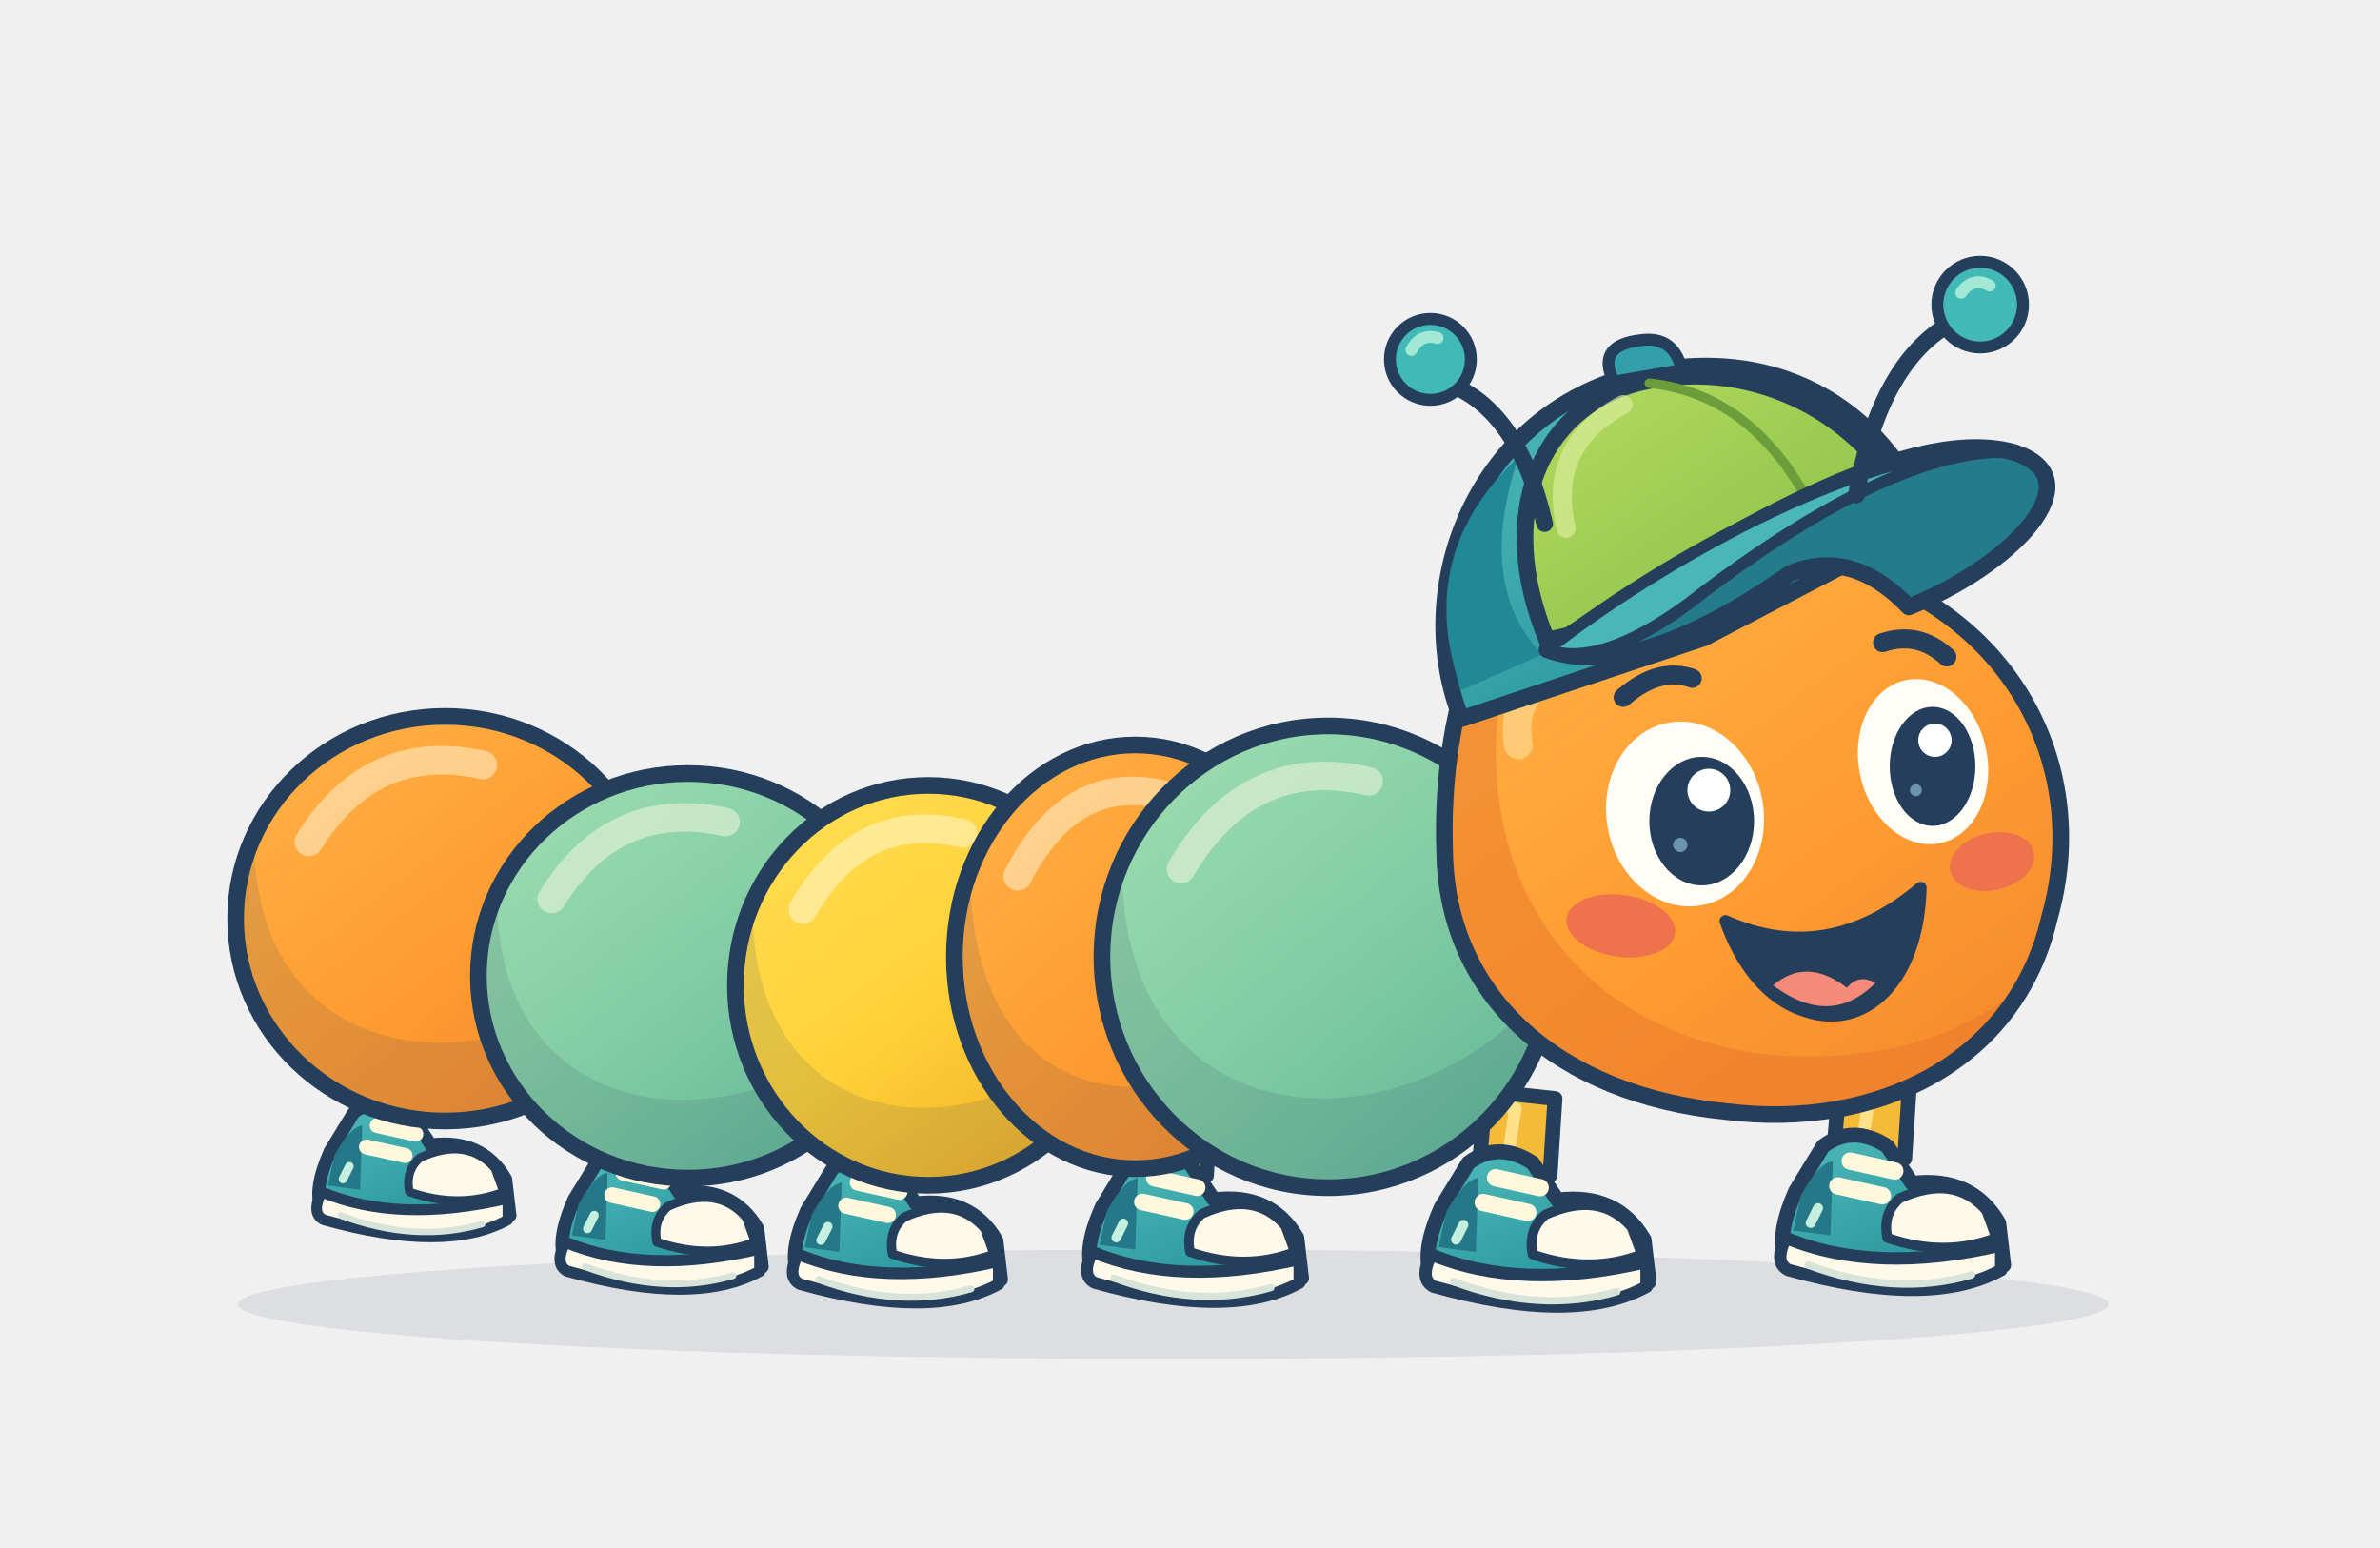
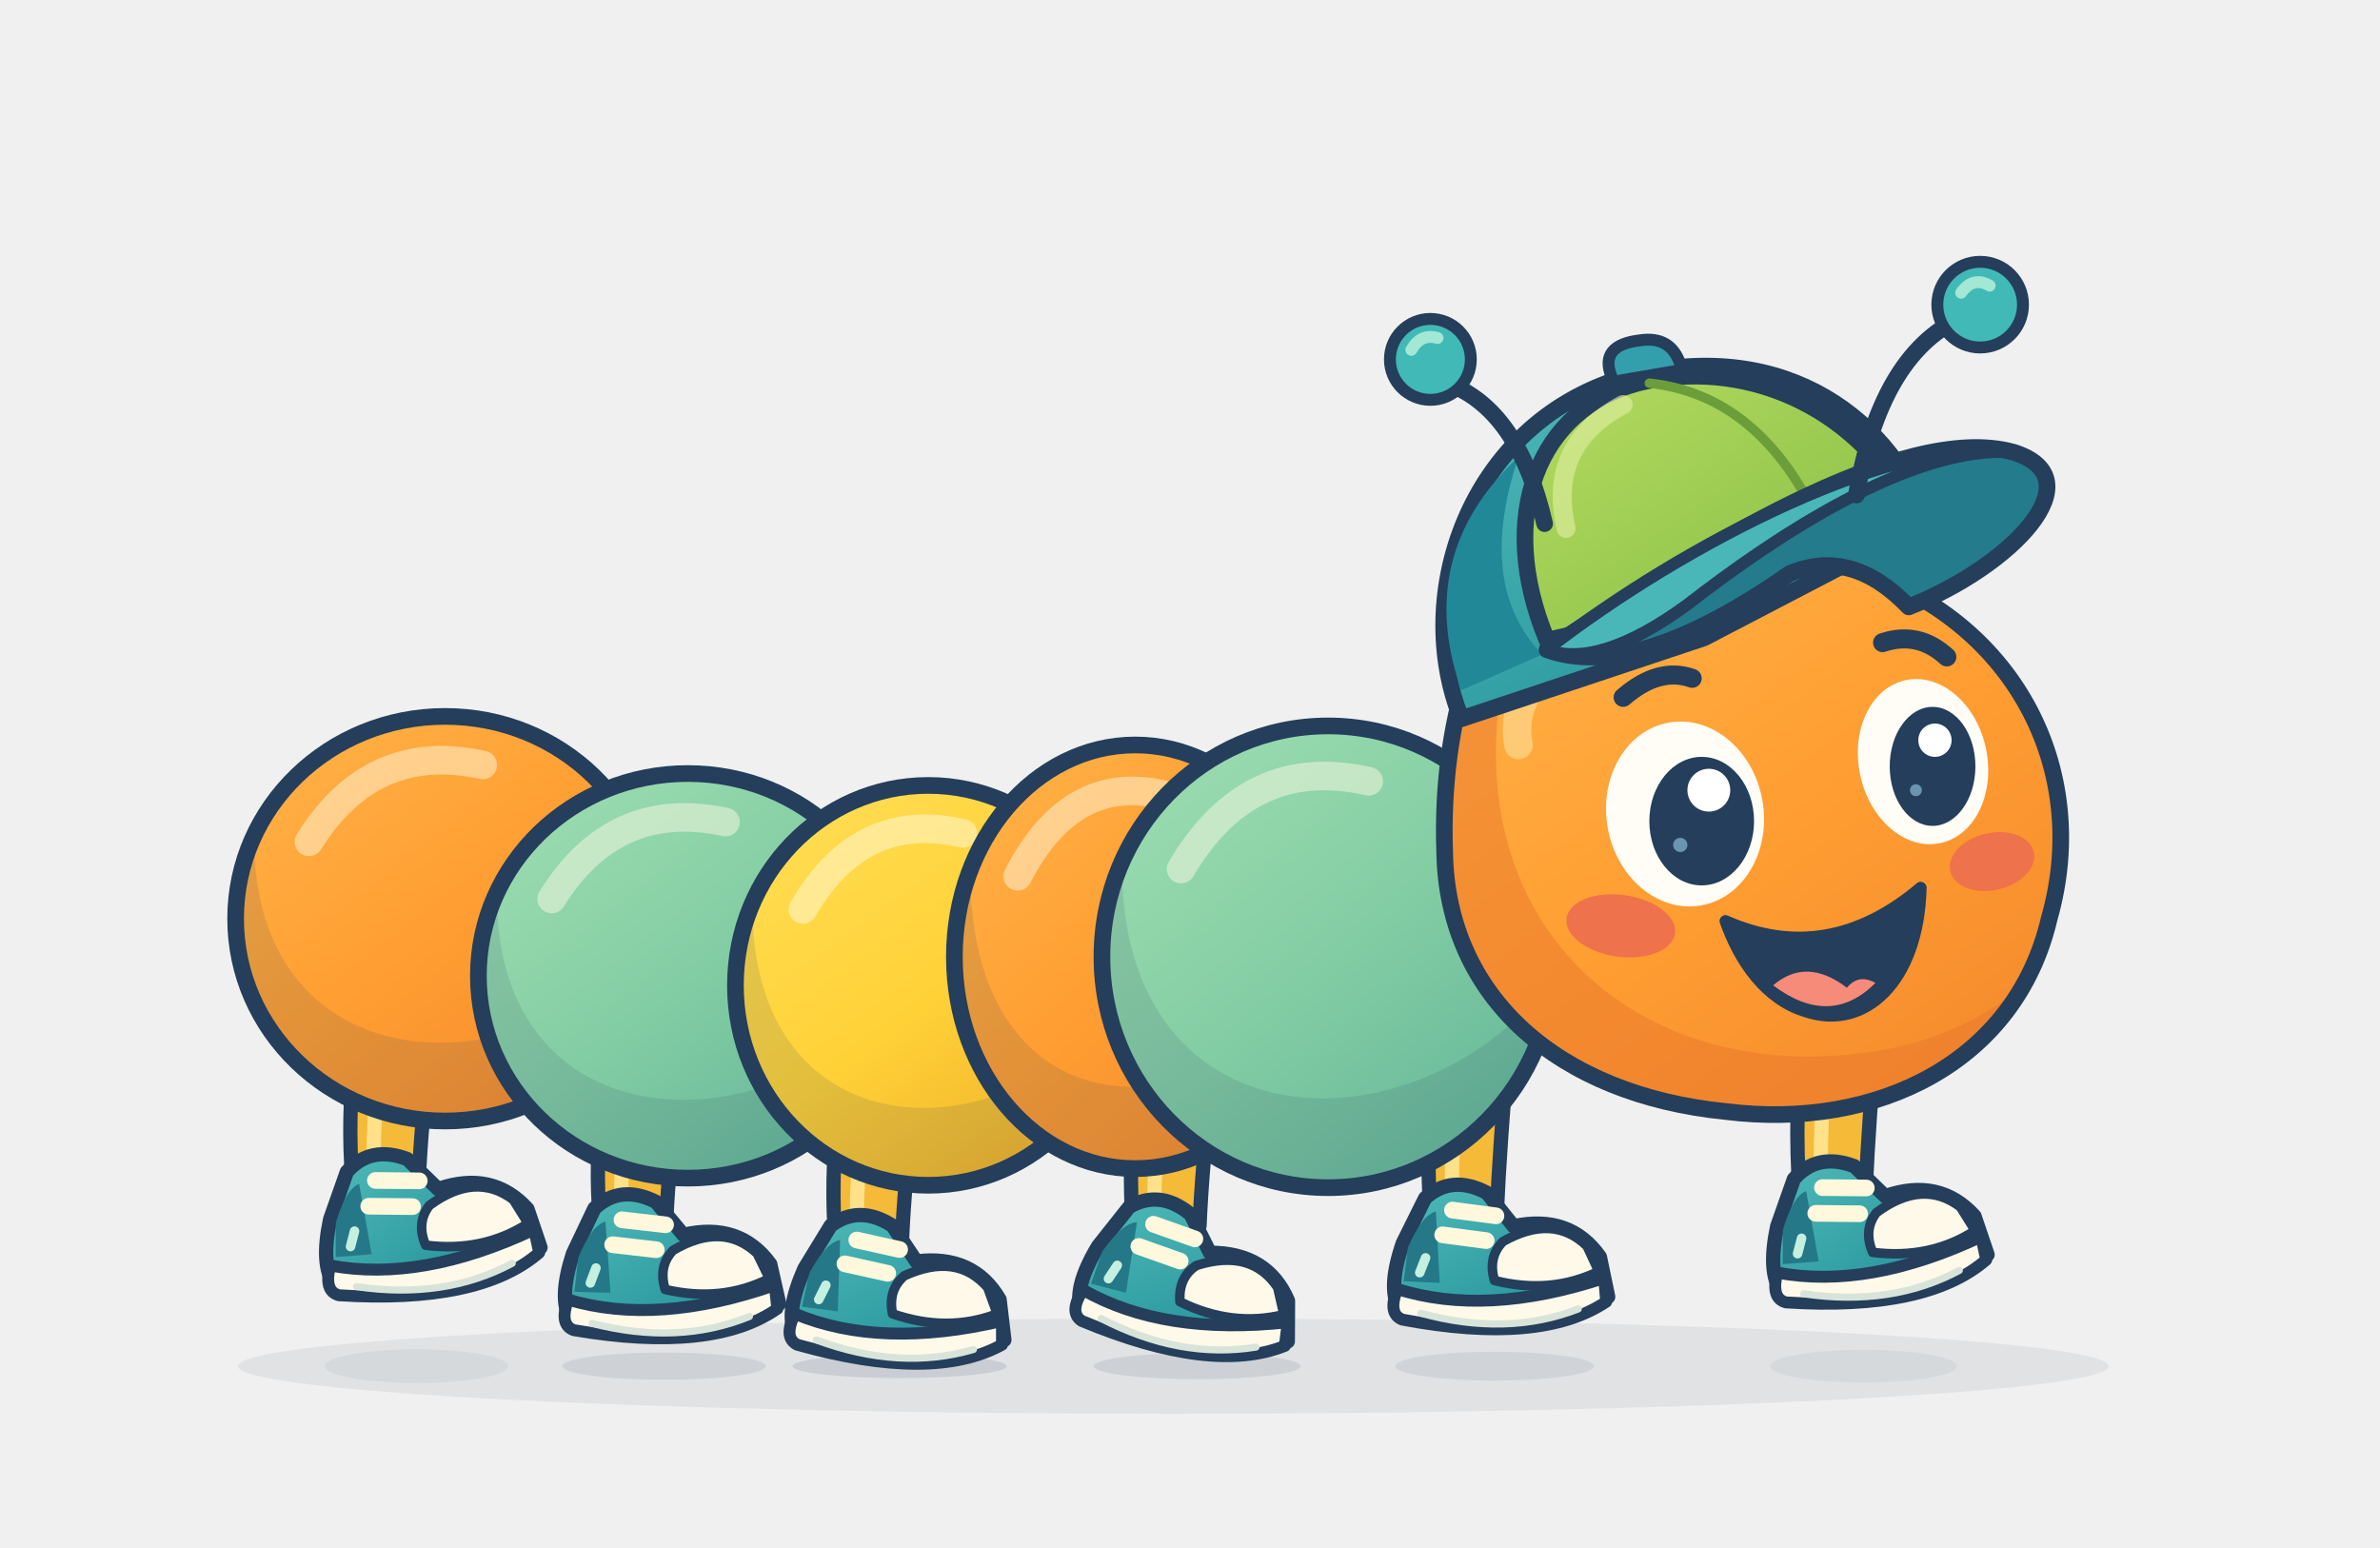
<svg xmlns="http://www.w3.org/2000/svg" width="1200" height="780" viewBox="0 0 1000 650" role="img" aria-labelledby="title desc">
  <defs>
    <linearGradient id="orange" x1="0" y1="0" x2=".8" y2="1">
      <stop stop-color="#ffb449" />
      <stop offset=".55" stop-color="#ff9e32" />
      <stop offset="1" stop-color="#f58b2d" />
    </linearGradient>
    <linearGradient id="mint" x1="0" y1="0" x2=".8" y2="1">
      <stop stop-color="#a1dfb2" />
      <stop offset=".55" stop-color="#83cda4" />
      <stop offset="1" stop-color="#64b699" />
    </linearGradient>
    <linearGradient id="yellow" x1="0" y1="0" x2=".7" y2="1">
      <stop stop-color="#ffdf57" />
      <stop offset=".6" stop-color="#ffd137" />
      <stop offset="1" stop-color="#f0b32b" />
    </linearGradient>
    <linearGradient id="shoe" x1="0" y1="0" x2=".7" y2="1">
      <stop stop-color="#4fbab8" />
      <stop offset="1" stop-color="#26949d" />
    </linearGradient>
    <linearGradient id="cap" x1="0" y1="0" x2="1" y2="1">
      <stop stop-color="#b4dc60" />
      <stop offset="1" stop-color="#85bb43" />
    </linearGradient>
    <clipPath id="face">
      <path d="M616 285 C633 238 716 216 779 239 C846 260 879 323 861 386 C847 446 789 475 725 467 C655 460 608 419 607 358 C606 329 610 304 616 285Z" />
    </clipPath>
  </defs>
-   <ellipse cx="493" cy="548" rx="393" ry="23" fill="#243e5b" opacity=".10" />
+   <ellipse cx="493" cy="574" rx="393" ry="20" fill="#243e5b" opacity=".08" />
+   <ellipse cx="175" cy="574" rx="38.5" ry="7.08" fill="#243e5b" opacity="0.055" />
+   <ellipse cx="279" cy="574" rx="42.75" ry="5.72" fill="#243e5b" opacity="0.098" />
+   <ellipse cx="378" cy="574" rx="45" ry="5" fill="#243e5b" opacity="0.12" />
+   <ellipse cx="503" cy="574" rx="43.5" ry="5.48" fill="#243e5b" opacity="0.105" />
+   <ellipse cx="628" cy="574" rx="41.75" ry="6.04" fill="#243e5b" opacity="0.087" />
+   <ellipse cx="783" cy="574" rx="39.25" ry="6.84" fill="#243e5b" opacity="0.062" />
  <g id="legs-and-sneakers">
-     <g transform="translate(172 499) scale(0.9)" stroke="#243e5b" stroke-linejoin="round" stroke-linecap="round">
-       <path d="M-19 -64 L9 -61 L7 -30 L-22 -29Z" fill="#f4ba38" stroke-width="6" />
-       <path d="M-14 -59 L-7 -57 L-10 -37" fill="none" stroke="#ffe18a" stroke-width="5" />
-       <path d="M-26 -35 Q-14 -44 0 -35 L10 -20 Q34 -23 45 -4 L47 13 Q20 27 -41 10 Q-45 1 -37 -17Z" fill="url(#shoe)" stroke-width="6" />
-       <path d="M-35 -15 Q-28 -28 -22 -29 L-23 1 L-38 -1Z" fill="#247887" stroke="none" />
-       <path d="M5 -14 Q27 -24 40 -9 L44 2 Q23 10 0 2 Q-2 -8 5 -14Z" fill="#fff9e9" stroke-width="4" />
-       <path d="M-41 2 Q-5 17 46 5 L46 15 Q17 31 -40 15 Q-46 12 -41 2Z" fill="#fff9e9" stroke-width="5" />
-       <path d="M-32 13 Q3 26 34 17" fill="none" stroke="#d8e4da" stroke-width="3" />
-       <path d="M-15 -29 l18 4 M-20 -19 l18 4" stroke="#fff8dc" stroke-width="7" />
-       <path d="M-28 -10 l-3 6" stroke="#c5efdf" stroke-width="4" />
-     </g>
-     <g transform="translate(276 520) scale(0.94)" stroke="#243e5b" stroke-linejoin="round" stroke-linecap="round">
-       <path d="M-19 -64 L9 -61 L7 -30 L-22 -29Z" fill="#f4ba38" stroke-width="6" />
-       <path d="M-14 -59 L-7 -57 L-10 -37" fill="none" stroke="#ffe18a" stroke-width="5" />
-       <path d="M-26 -35 Q-14 -44 0 -35 L10 -20 Q34 -23 45 -4 L47 13 Q20 27 -41 10 Q-45 1 -37 -17Z" fill="url(#shoe)" stroke-width="6" />
-       <path d="M-35 -15 Q-28 -28 -22 -29 L-23 1 L-38 -1Z" fill="#247887" stroke="none" />
-       <path d="M5 -14 Q27 -24 40 -9 L44 2 Q23 10 0 2 Q-2 -8 5 -14Z" fill="#fff9e9" stroke-width="4" />
-       <path d="M-41 2 Q-5 17 46 5 L46 15 Q17 31 -40 15 Q-46 12 -41 2Z" fill="#fff9e9" stroke-width="5" />
-       <path d="M-32 13 Q3 26 34 17" fill="none" stroke="#d8e4da" stroke-width="3" />
-       <path d="M-15 -29 l18 4 M-20 -19 l18 4" stroke="#fff8dc" stroke-width="7" />
-       <path d="M-28 -10 l-3 6" stroke="#c5efdf" stroke-width="4" />
-     </g>
-     <g transform="translate(375 525) scale(0.97)" stroke="#243e5b" stroke-linejoin="round" stroke-linecap="round">
-       <path d="M-19 -64 L9 -61 L7 -30 L-22 -29Z" fill="#f4ba38" stroke-width="6" />
-       <path d="M-14 -59 L-7 -57 L-10 -37" fill="none" stroke="#ffe18a" stroke-width="5" />
-       <path d="M-26 -35 Q-14 -44 0 -35 L10 -20 Q34 -23 45 -4 L47 13 Q20 27 -41 10 Q-45 1 -37 -17Z" fill="url(#shoe)" stroke-width="6" />
-       <path d="M-35 -15 Q-28 -28 -22 -29 L-23 1 L-38 -1Z" fill="#247887" stroke="none" />
-       <path d="M5 -14 Q27 -24 40 -9 L44 2 Q23 10 0 2 Q-2 -8 5 -14Z" fill="#fff9e9" stroke-width="4" />
-       <path d="M-41 2 Q-5 17 46 5 L46 15 Q17 31 -40 15 Q-46 12 -41 2Z" fill="#fff9e9" stroke-width="5" />
-       <path d="M-32 13 Q3 26 34 17" fill="none" stroke="#d8e4da" stroke-width="3" />
-       <path d="M-15 -29 l18 4 M-20 -19 l18 4" stroke="#fff8dc" stroke-width="7" />
-       <path d="M-28 -10 l-3 6" stroke="#c5efdf" stroke-width="4" />
-     </g>
-     <g transform="translate(500 524) scale(1)" stroke="#243e5b" stroke-linejoin="round" stroke-linecap="round">
-       <path d="M-19 -64 L9 -61 L7 -30 L-22 -29Z" fill="#f4ba38" stroke-width="6" />
-       <path d="M-14 -59 L-7 -57 L-10 -37" fill="none" stroke="#ffe18a" stroke-width="5" />
-       <path d="M-26 -35 Q-14 -44 0 -35 L10 -20 Q34 -23 45 -4 L47 13 Q20 27 -41 10 Q-45 1 -37 -17Z" fill="url(#shoe)" stroke-width="6" />
-       <path d="M-35 -15 Q-28 -28 -22 -29 L-23 1 L-38 -1Z" fill="#247887" stroke="none" />
-       <path d="M5 -14 Q27 -24 40 -9 L44 2 Q23 10 0 2 Q-2 -8 5 -14Z" fill="#fff9e9" stroke-width="4" />
-       <path d="M-41 2 Q-5 17 46 5 L46 15 Q17 31 -40 15 Q-46 12 -41 2Z" fill="#fff9e9" stroke-width="5" />
-       <path d="M-32 13 Q3 26 34 17" fill="none" stroke="#d8e4da" stroke-width="3" />
-       <path d="M-15 -29 l18 4 M-20 -19 l18 4" stroke="#fff8dc" stroke-width="7" />
-       <path d="M-28 -10 l-3 6" stroke="#c5efdf" stroke-width="4" />
-     </g>
-     <g transform="translate(644 525) scale(1.04)" stroke="#243e5b" stroke-linejoin="round" stroke-linecap="round">
-       <path d="M-19 -64 L9 -61 L7 -30 L-22 -29Z" fill="#f4ba38" stroke-width="6" />
-       <path d="M-14 -59 L-7 -57 L-10 -37" fill="none" stroke="#ffe18a" stroke-width="5" />
-       <path d="M-26 -35 Q-14 -44 0 -35 L10 -20 Q34 -23 45 -4 L47 13 Q20 27 -41 10 Q-45 1 -37 -17Z" fill="url(#shoe)" stroke-width="6" />
-       <path d="M-35 -15 Q-28 -28 -22 -29 L-23 1 L-38 -1Z" fill="#247887" stroke="none" />
-       <path d="M5 -14 Q27 -24 40 -9 L44 2 Q23 10 0 2 Q-2 -8 5 -14Z" fill="#fff9e9" stroke-width="4" />
-       <path d="M-41 2 Q-5 17 46 5 L46 15 Q17 31 -40 15 Q-46 12 -41 2Z" fill="#fff9e9" stroke-width="5" />
-       <path d="M-32 13 Q3 26 34 17" fill="none" stroke="#d8e4da" stroke-width="3" />
-       <path d="M-15 -29 l18 4 M-20 -19 l18 4" stroke="#fff8dc" stroke-width="7" />
-       <path d="M-28 -10 l-3 6" stroke="#c5efdf" stroke-width="4" />
-     </g>
-     <g transform="translate(793 518) scale(1.04)" stroke="#243e5b" stroke-linejoin="round" stroke-linecap="round">
-       <path d="M-19 -64 L9 -61 L7 -30 L-22 -29Z" fill="#f4ba38" stroke-width="6" />
-       <path d="M-14 -59 L-7 -57 L-10 -37" fill="none" stroke="#ffe18a" stroke-width="5" />
-       <path d="M-26 -35 Q-14 -44 0 -35 L10 -20 Q34 -23 45 -4 L47 13 Q20 27 -41 10 Q-45 1 -37 -17Z" fill="url(#shoe)" stroke-width="6" />
-       <path d="M-35 -15 Q-28 -28 -22 -29 L-23 1 L-38 -1Z" fill="#247887" stroke="none" />
-       <path d="M5 -14 Q27 -24 40 -9 L44 2 Q23 10 0 2 Q-2 -8 5 -14Z" fill="#fff9e9" stroke-width="4" />
-       <path d="M-41 2 Q-5 17 46 5 L46 15 Q17 31 -40 15 Q-46 12 -41 2Z" fill="#fff9e9" stroke-width="5" />
-       <path d="M-32 13 Q3 26 34 17" fill="none" stroke="#d8e4da" stroke-width="3" />
-       <path d="M-15 -29 l18 4 M-20 -19 l18 4" stroke="#fff8dc" stroke-width="7" />
-       <path d="M-28 -10 l-3 6" stroke="#c5efdf" stroke-width="4" />
+     <g transform="translate(172 524)" stroke="#243e5b" stroke-linejoin="round" stroke-linecap="round">
+       <path d="M-23 -84 L9 -84 Q5 -53 4 -29 L-24 -29 Q-26 -52 -23 -84Z" fill="#f4ba38" stroke-width="6" />
+       <path d="M-13 -76 Q-15 -53 -15 -38" fill="none" stroke="#ffe18a" stroke-width="6" />
+       <g transform="rotate(-12 -10 -32)">
+         <path d="M-26 -35 Q-14 -44 0 -35 L10 -20 Q34 -23 45 -4 L47 13 Q20 27 -41 10 Q-45 1 -37 -17Z" fill="url(#shoe)" stroke-width="6" />
+         <path d="M-35 -15 Q-28 -28 -22 -29 L-23 1 L-38 -1Z" fill="#247887" stroke="none" />
+         <path d="M5 -14 Q27 -24 40 -9 L44 2 Q23 10 0 2 Q-2 -8 5 -14Z" fill="#fff9e9" stroke-width="4" />
+         <path d="M-41 2 Q-5 17 46 5 L46 15 Q17 31 -40 15 Q-46 12 -41 2Z" fill="#fff9e9" stroke-width="5" />
+         <path d="M-32 13 Q3 26 34 17" fill="none" stroke="#d8e4da" stroke-width="3" />
+         <path d="M-15 -29 l18 4 M-20 -19 l18 4" stroke="#fff8dc" stroke-width="7" />
+         <path d="M-28 -10 l-3 6" stroke="#c5efdf" stroke-width="4" />
+       </g>
+     </g>
+     <g transform="translate(276 541)" stroke="#243e5b" stroke-linejoin="round" stroke-linecap="round">
+       <path d="M-23 -76 L9 -76 Q5 -53 4 -29 L-24 -29 Q-26 -52 -23 -76Z" fill="#f4ba38" stroke-width="6" />
+       <path d="M-13 -68 Q-15 -53 -15 -38" fill="none" stroke="#ffe18a" stroke-width="6" />
+       <g transform="rotate(-6 -10 -32)">
+         <path d="M-26 -35 Q-14 -44 0 -35 L10 -20 Q34 -23 45 -4 L47 13 Q20 27 -41 10 Q-45 1 -37 -17Z" fill="url(#shoe)" stroke-width="6" />
+         <path d="M-35 -15 Q-28 -28 -22 -29 L-23 1 L-38 -1Z" fill="#247887" stroke="none" />
+         <path d="M5 -14 Q27 -24 40 -9 L44 2 Q23 10 0 2 Q-2 -8 5 -14Z" fill="#fff9e9" stroke-width="4" />
+         <path d="M-41 2 Q-5 17 46 5 L46 15 Q17 31 -40 15 Q-46 12 -41 2Z" fill="#fff9e9" stroke-width="5" />
+         <path d="M-32 13 Q3 26 34 17" fill="none" stroke="#d8e4da" stroke-width="3" />
+         <path d="M-15 -29 l18 4 M-20 -19 l18 4" stroke="#fff8dc" stroke-width="7" />
+         <path d="M-28 -10 l-3 6" stroke="#c5efdf" stroke-width="4" />
+       </g>
+     </g>
+     <g transform="translate(375 550)" stroke="#243e5b" stroke-linejoin="round" stroke-linecap="round">
+       <path d="M-23 -85 L9 -85 Q5 -53 4 -29 L-24 -29 Q-26 -52 -23 -85Z" fill="#f4ba38" stroke-width="6" />
+       <path d="M-13 -77 Q-15 -53 -15 -38" fill="none" stroke="#ffe18a" stroke-width="6" />
+       <g transform="rotate(0 -10 -32)">
+         <path d="M-26 -35 Q-14 -44 0 -35 L10 -20 Q34 -23 45 -4 L47 13 Q20 27 -41 10 Q-45 1 -37 -17Z" fill="url(#shoe)" stroke-width="6" />
+         <path d="M-35 -15 Q-28 -28 -22 -29 L-23 1 L-38 -1Z" fill="#247887" stroke="none" />
+         <path d="M5 -14 Q27 -24 40 -9 L44 2 Q23 10 0 2 Q-2 -8 5 -14Z" fill="#fff9e9" stroke-width="4" />
+         <path d="M-41 2 Q-5 17 46 5 L46 15 Q17 31 -40 15 Q-46 12 -41 2Z" fill="#fff9e9" stroke-width="5" />
+         <path d="M-32 13 Q3 26 34 17" fill="none" stroke="#d8e4da" stroke-width="3" />
+         <path d="M-15 -29 l18 4 M-20 -19 l18 4" stroke="#fff8dc" stroke-width="7" />
+         <path d="M-28 -10 l-3 6" stroke="#c5efdf" stroke-width="4" />
+       </g>
+     </g>
+     <g transform="translate(500 544)" stroke="#243e5b" stroke-linejoin="round" stroke-linecap="round">
+       <path d="M-23 -89 L9 -89 Q5 -53 4 -29 L-24 -29 Q-26 -52 -23 -89Z" fill="#f4ba38" stroke-width="6" />
+       <path d="M-13 -81 Q-15 -53 -15 -38" fill="none" stroke="#ffe18a" stroke-width="6" />
+       <g transform="rotate(7 -10 -32)">
+         <path d="M-26 -35 Q-14 -44 0 -35 L10 -20 Q34 -23 45 -4 L47 13 Q20 27 -41 10 Q-45 1 -37 -17Z" fill="url(#shoe)" stroke-width="6" />
+         <path d="M-35 -15 Q-28 -28 -22 -29 L-23 1 L-38 -1Z" fill="#247887" stroke="none" />
+         <path d="M5 -14 Q27 -24 40 -9 L44 2 Q23 10 0 2 Q-2 -8 5 -14Z" fill="#fff9e9" stroke-width="4" />
+         <path d="M-41 2 Q-5 17 46 5 L46 15 Q17 31 -40 15 Q-46 12 -41 2Z" fill="#fff9e9" stroke-width="5" />
+         <path d="M-32 13 Q3 26 34 17" fill="none" stroke="#d8e4da" stroke-width="3" />
+         <path d="M-15 -29 l18 4 M-20 -19 l18 4" stroke="#fff8dc" stroke-width="7" />
+         <path d="M-28 -10 l-3 6" stroke="#c5efdf" stroke-width="4" />
+       </g>
+     </g>
+     <g transform="translate(625 537)" stroke="#243e5b" stroke-linejoin="round" stroke-linecap="round">
+       <path d="M-23 -102 L9 -102 Q5 -53 4 -29 L-24 -29 Q-26 -52 -23 -102Z" fill="#f4ba38" stroke-width="6" />
+       <path d="M-13 -94 Q-15 -53 -15 -38" fill="none" stroke="#ffe18a" stroke-width="6" />
+       <g transform="rotate(-5 -10 -32)">
+         <path d="M-26 -35 Q-14 -44 0 -35 L10 -20 Q34 -23 45 -4 L47 13 Q20 27 -41 10 Q-45 1 -37 -17Z" fill="url(#shoe)" stroke-width="6" />
+         <path d="M-35 -15 Q-28 -28 -22 -29 L-23 1 L-38 -1Z" fill="#247887" stroke="none" />
+         <path d="M5 -14 Q27 -24 40 -9 L44 2 Q23 10 0 2 Q-2 -8 5 -14Z" fill="#fff9e9" stroke-width="4" />
+         <path d="M-41 2 Q-5 17 46 5 L46 15 Q17 31 -40 15 Q-46 12 -41 2Z" fill="#fff9e9" stroke-width="5" />
+         <path d="M-32 13 Q3 26 34 17" fill="none" stroke="#d8e4da" stroke-width="3" />
+         <path d="M-15 -29 l18 4 M-20 -19 l18 4" stroke="#fff8dc" stroke-width="7" />
+         <path d="M-28 -10 l-3 6" stroke="#c5efdf" stroke-width="4" />
+       </g>
+     </g>
+     <g transform="translate(780 527)" stroke="#243e5b" stroke-linejoin="round" stroke-linecap="round">
+       <path d="M-23 -102 L9 -102 Q5 -53 4 -29 L-24 -29 Q-26 -52 -23 -102Z" fill="#f4ba38" stroke-width="6" />
+       <path d="M-13 -94 Q-15 -53 -15 -38" fill="none" stroke="#ffe18a" stroke-width="6" />
+       <g transform="rotate(-12 -10 -32)">
+         <path d="M-26 -35 Q-14 -44 0 -35 L10 -20 Q34 -23 45 -4 L47 13 Q20 27 -41 10 Q-45 1 -37 -17Z" fill="url(#shoe)" stroke-width="6" />
+         <path d="M-35 -15 Q-28 -28 -22 -29 L-23 1 L-38 -1Z" fill="#247887" stroke="none" />
+         <path d="M5 -14 Q27 -24 40 -9 L44 2 Q23 10 0 2 Q-2 -8 5 -14Z" fill="#fff9e9" stroke-width="4" />
+         <path d="M-41 2 Q-5 17 46 5 L46 15 Q17 31 -40 15 Q-46 12 -41 2Z" fill="#fff9e9" stroke-width="5" />
+         <path d="M-32 13 Q3 26 34 17" fill="none" stroke="#d8e4da" stroke-width="3" />
+         <path d="M-15 -29 l18 4 M-20 -19 l18 4" stroke="#fff8dc" stroke-width="7" />
+         <path d="M-28 -10 l-3 6" stroke="#c5efdf" stroke-width="4" />
+       </g>
    </g>
  </g>
  <g id="body">
    <g id="tail" transform="translate(187 386)">
      <defs>
        <clipPath id="clip-tail">
          <ellipse rx="88" ry="85" />
        </clipPath>
      </defs>
      <ellipse rx="88" ry="85" fill="url(#orange)" />
      <g clip-path="url(#clip-tail)">
        <path d="M-79.2 -51 C-92.4 68 26.4 76.5 83.6 12.75 L123.2 110.5 H-123.2Z" fill="#243e5b" opacity=".13" />
        <path d="M-57.2 -32.3 Q-30.8 -74.8 15.84 -64.6" fill="none" stroke="#fffbe3" stroke-opacity=".48" stroke-width="12" stroke-linecap="round" />
      </g>
      <ellipse rx="88" ry="85" fill="none" stroke="#243e5b" stroke-width="7" />
    </g>
    <g id="mint-back" transform="translate(289 410)">
      <defs>
        <clipPath id="clip-mint-back">
          <ellipse rx="88" ry="85" />
        </clipPath>
      </defs>
      <ellipse rx="88" ry="85" fill="url(#mint)" />
      <g clip-path="url(#clip-mint-back)">
        <path d="M-79.2 -51 C-92.4 68 26.4 76.5 83.6 12.75 L123.2 110.5 H-123.2Z" fill="#243e5b" opacity=".13" />
        <path d="M-57.2 -32.3 Q-30.8 -74.8 15.84 -64.6" fill="none" stroke="#fffbe3" stroke-opacity=".48" stroke-width="12" stroke-linecap="round" />
      </g>
      <ellipse rx="88" ry="85" fill="none" stroke="#243e5b" stroke-width="7" />
    </g>
    <g id="yellow-middle" transform="translate(390 414)">
      <defs>
        <clipPath id="clip-yellow-middle">
          <ellipse rx="81" ry="84" />
        </clipPath>
      </defs>
      <ellipse rx="81" ry="84" fill="url(#yellow)" />
      <g clip-path="url(#clip-yellow-middle)">
        <path d="M-72.9 -50.4 C-85.05 67.2 24.3 75.6 76.95 12.6 L113.4 109.2 H-113.4Z" fill="#243e5b" opacity=".13" />
        <path d="M-52.65 -31.92 Q-28.35 -73.92 14.58 -63.84" fill="none" stroke="#fffbe3" stroke-opacity=".48" stroke-width="12" stroke-linecap="round" />
      </g>
      <ellipse rx="81" ry="84" fill="none" stroke="#243e5b" stroke-width="7" />
    </g>
    <g id="orange-middle" transform="translate(477 402)">
      <defs>
        <clipPath id="clip-orange-middle">
          <ellipse rx="76" ry="89" />
        </clipPath>
      </defs>
      <ellipse rx="76" ry="89" fill="url(#orange)" />
      <g clip-path="url(#clip-orange-middle)">
        <path d="M-68.4 -53.4 C-79.8 71.2 22.8 80.1 72.2 13.35 L106.4 115.7 H-106.4Z" fill="#243e5b" opacity=".13" />
        <path d="M-49.4 -33.82 Q-26.6 -78.32 13.68 -67.64" fill="none" stroke="#fffbe3" stroke-opacity=".48" stroke-width="12" stroke-linecap="round" />
      </g>
      <ellipse rx="76" ry="89" fill="none" stroke="#243e5b" stroke-width="7" />
    </g>
    <g id="mint-front" transform="translate(558 402)">
      <defs>
        <clipPath id="clip-mint-front">
          <ellipse rx="95" ry="97" />
        </clipPath>
      </defs>
      <ellipse rx="95" ry="97" fill="url(#mint)" />
      <g clip-path="url(#clip-mint-front)">
        <path d="M-85.5 -58.2 C-99.75 77.6 28.5 87.3 90.25 14.55 L133 126.1 H-133Z" fill="#243e5b" opacity=".13" />
        <path d="M-61.75 -36.86 Q-33.25 -85.36 17.1 -73.72" fill="none" stroke="#fffbe3" stroke-opacity=".48" stroke-width="12" stroke-linecap="round" />
      </g>
      <ellipse rx="95" ry="97" fill="none" stroke="#243e5b" stroke-width="7" />
    </g>
  </g>
  <g id="head" stroke-linecap="round" stroke-linejoin="round">
    <path d="M616 285 C633 238 716 216 779 239 C846 260 879 323 861 386 C847 446 789 475 725 467 C655 460 608 419 607 358 C606 329 610 304 616 285Z" fill="url(#orange)" />
    <g clip-path="url(#face)">
      <path d="M638 259 C599 382 686 463 797 440 C836 431 862 408 877 382 L889 496 L588 499 L580 240Z" fill="#e8752b" opacity=".48" />
      <path d="M638 313 Q634 291 657 276" fill="none" stroke="#ffe09a" stroke-width="12" opacity=".6" />
    </g>
    <path d="M616 285 C633 238 716 216 779 239 C846 260 879 323 861 386 C847 446 789 475 725 467 C655 460 608 419 607 358 C606 329 610 304 616 285Z" fill="none" stroke="#243e5b" stroke-width="7" />
    <g id="eyes">
      <ellipse cx="708" cy="342" rx="33" ry="39" fill="#fffdf6" transform="rotate(-10 708 342)" />
      <ellipse cx="808" cy="320" rx="27" ry="35" fill="#fffdf6" transform="rotate(-12 808 320)" />
      <ellipse cx="715" cy="345" rx="22" ry="27" fill="#243e5b" />
      <ellipse cx="812" cy="322" rx="18" ry="25" fill="#243e5b" />
      <circle cx="718" cy="332" r="9" fill="white" />
      <circle cx="813" cy="311" r="7" fill="white" />
      <circle cx="706" cy="355" r="3" fill="#6b94b1" />
      <circle cx="805" cy="332" r="2.5" fill="#6b94b1" />
      <path d="M682 293 Q697 280 711 285 M791 270 Q806 265 818 276" fill="none" stroke="#243e5b" stroke-width="8" />
    </g>
    <ellipse cx="681" cy="389" rx="23" ry="13" fill="#ee724b" transform="rotate(8 681 389)" />
    <ellipse cx="837" cy="362" rx="18" ry="12" fill="#ee724b" transform="rotate(-13 837 362)" />
    <path d="M725 387 Q768 406 807 373 C806 413 783 433 759 425 C742 420 731 404 725 387Z" fill="#243e5b" stroke="#243e5b" stroke-width="5" />
    <path d="M745 414 Q759 402 776 415 Q781 409 788 413 Q769 432 745 414Z" fill="#f58b78" />
  </g>
  <g id="jockey" stroke="#243e5b" stroke-width="7" stroke-linejoin="round" stroke-linecap="round">
    <path d="M614 302 C593 250 617 179 681 159 C745 141 792 172 810 219 L716 268Z" fill="url(#shoe)" />
    <path d="M614 290 Q594 233 638 192 Q620 246 648 275Z" fill="#218898" stroke="none" />
    <path d="M650 269 C628 216 647 172 688 161 C732 150 779 170 802 213 L729 251Z" fill="url(#cap)" />
    <path d="M658 222 Q650 187 682 170" fill="none" stroke="#dded9e" stroke-width="8" opacity=".65" />
    <path d="M693 161 Q740 166 765 221" fill="none" stroke="#6b9e3a" stroke-width="4" />
    <path d="M677 158 Q672 145 689 143 Q702 141 706 153" fill="#349fac" stroke-width="5" />
    <path d="M650 273 C713 231 799 177 846 190 C881 201 845 238 802 255 Q778 230 752 241 C709 271 675 282 650 273Z" fill="#237b8c" />
    <path d="M650 273 C708 228 798 182 846 190 C803 187 745 226 709 254 Q672 281 650 273Z" fill="#49b7b7" stroke-width="5" />
  </g>
  <g id="antennae" stroke="#243e5b" stroke-width="7" stroke-linecap="round">
    <path d="M649 220 Q638 172 608 161 M780 208 Q790 150 823 134" fill="none" />
    <circle cx="601" cy="151" r="17" fill="#40b9b7" stroke-width="5" />
    <circle cx="832" cy="128" r="18" fill="#40b9b7" stroke-width="5" />
    <path d="M593 147 Q597 140 604 142 M824 123 Q829 116 836 120" fill="none" stroke="#a3e7d5" stroke-width="5" />
  </g>
</svg>
